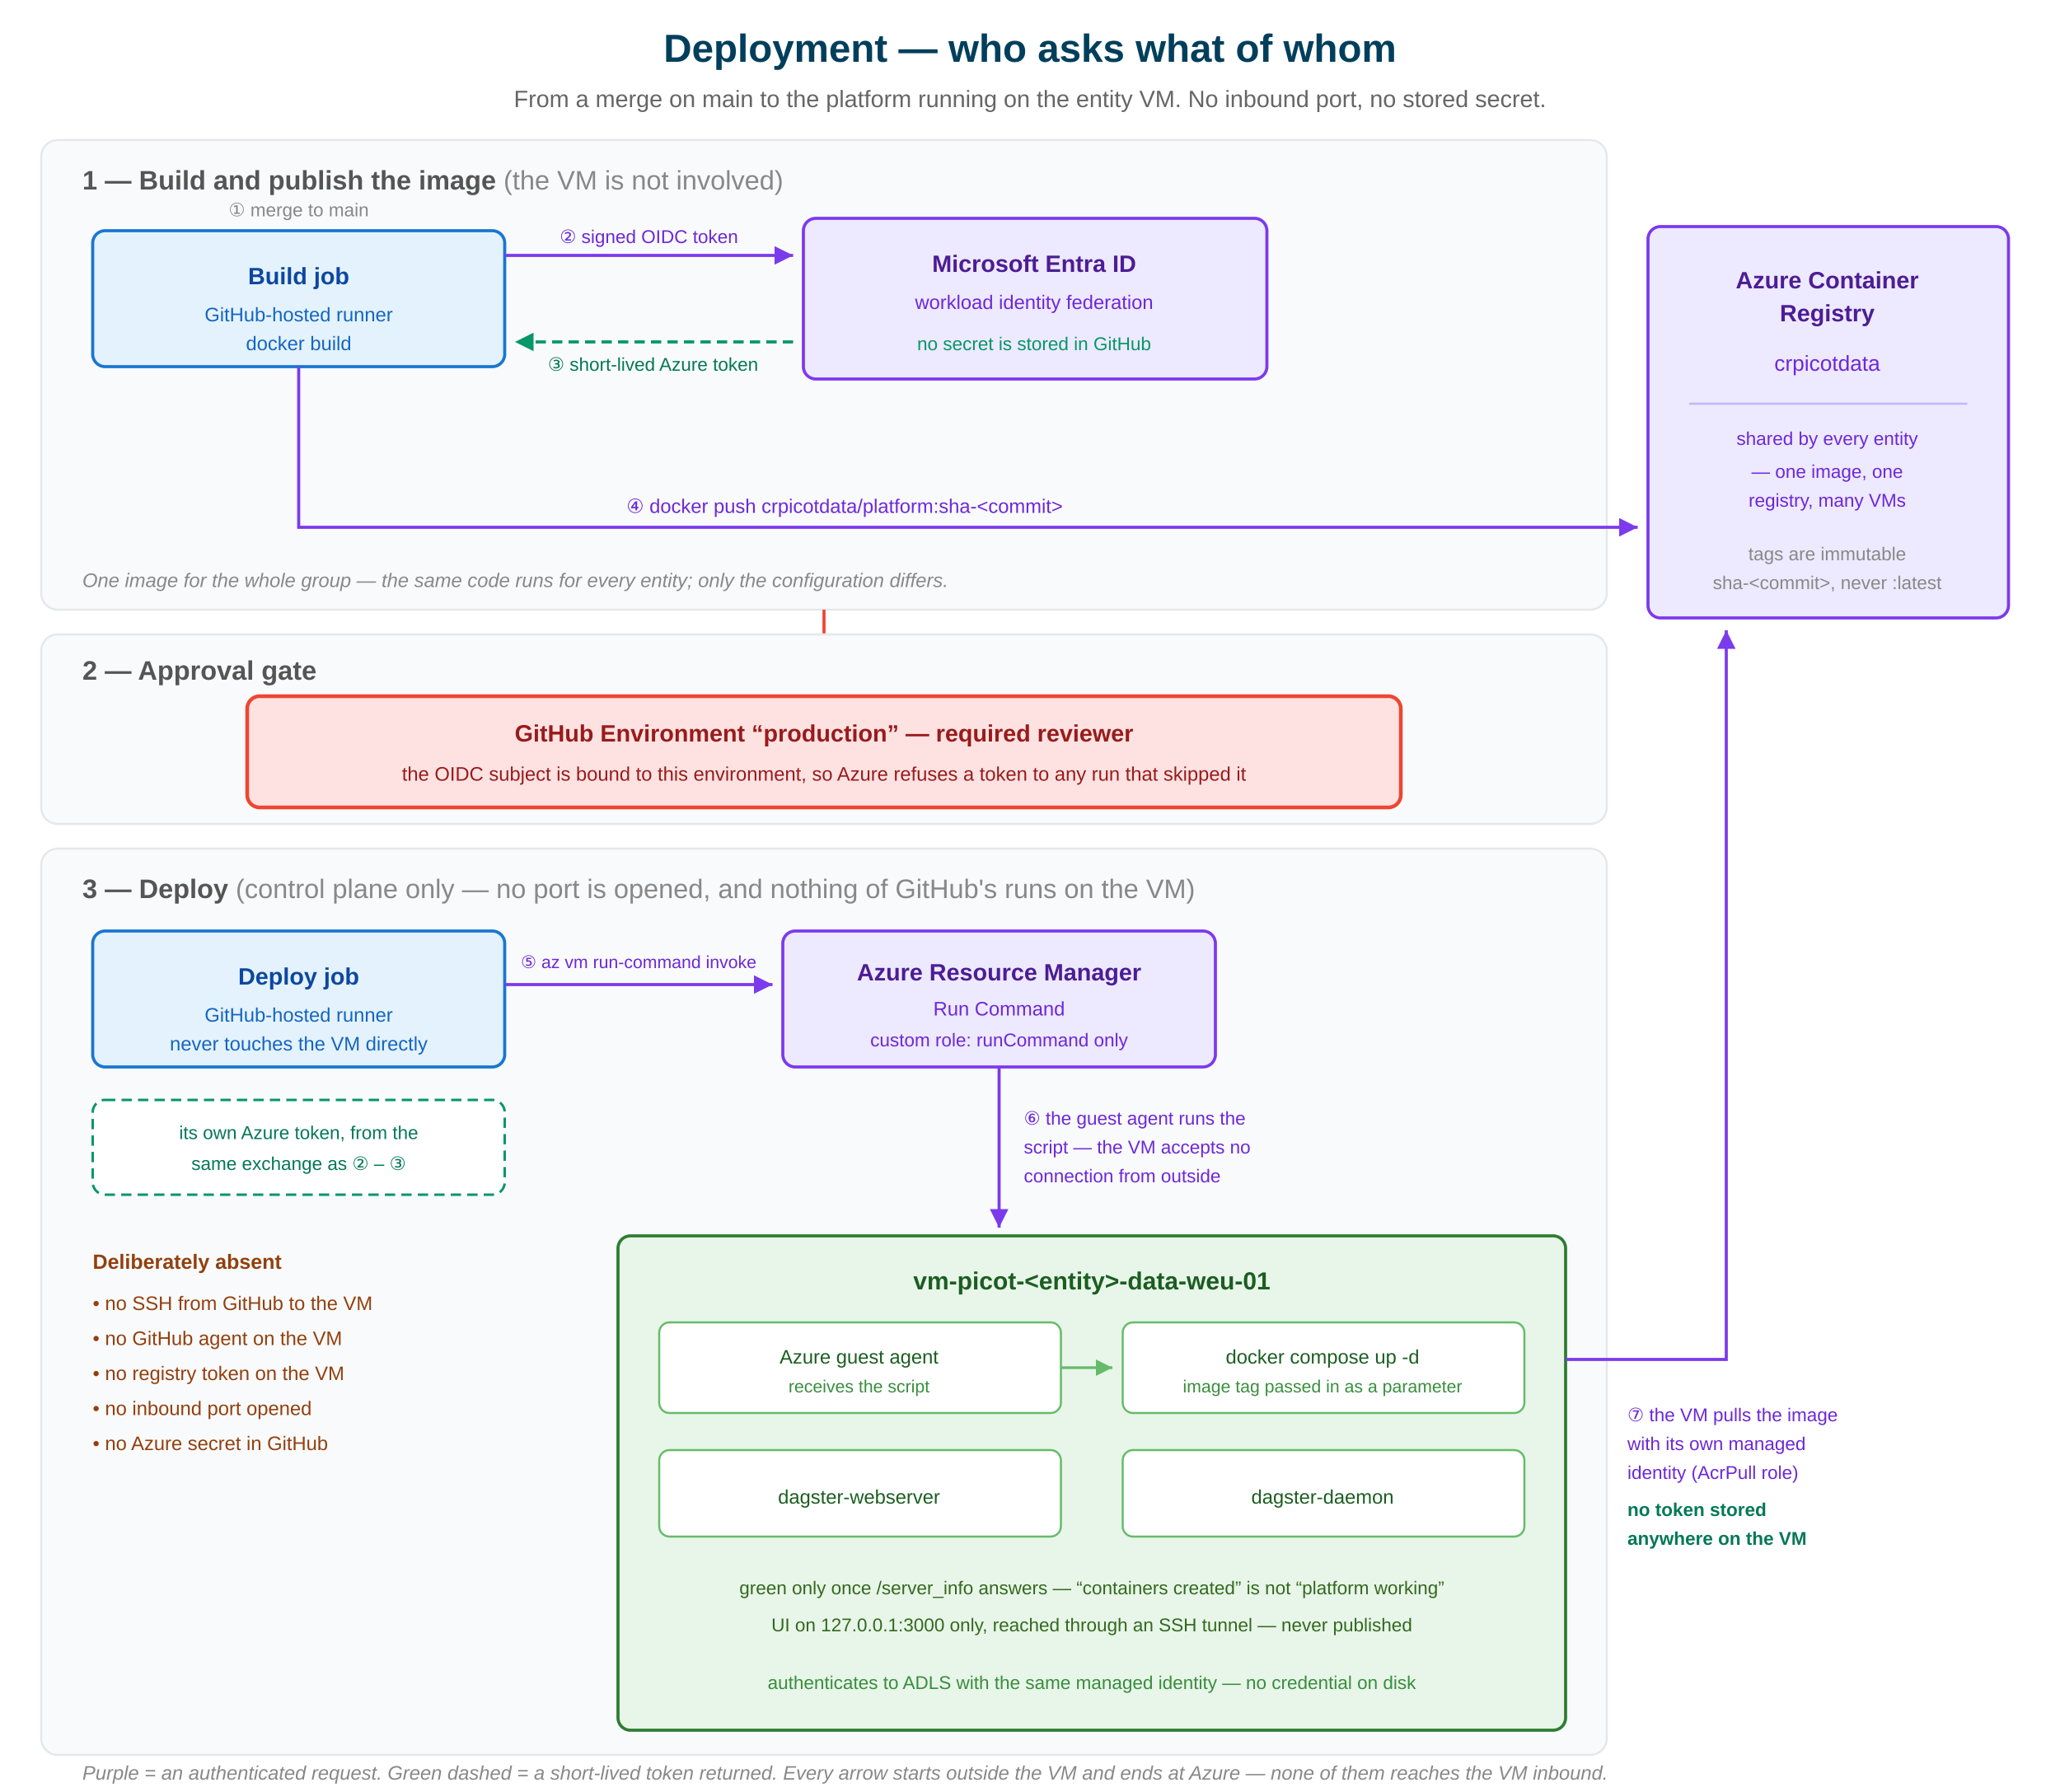
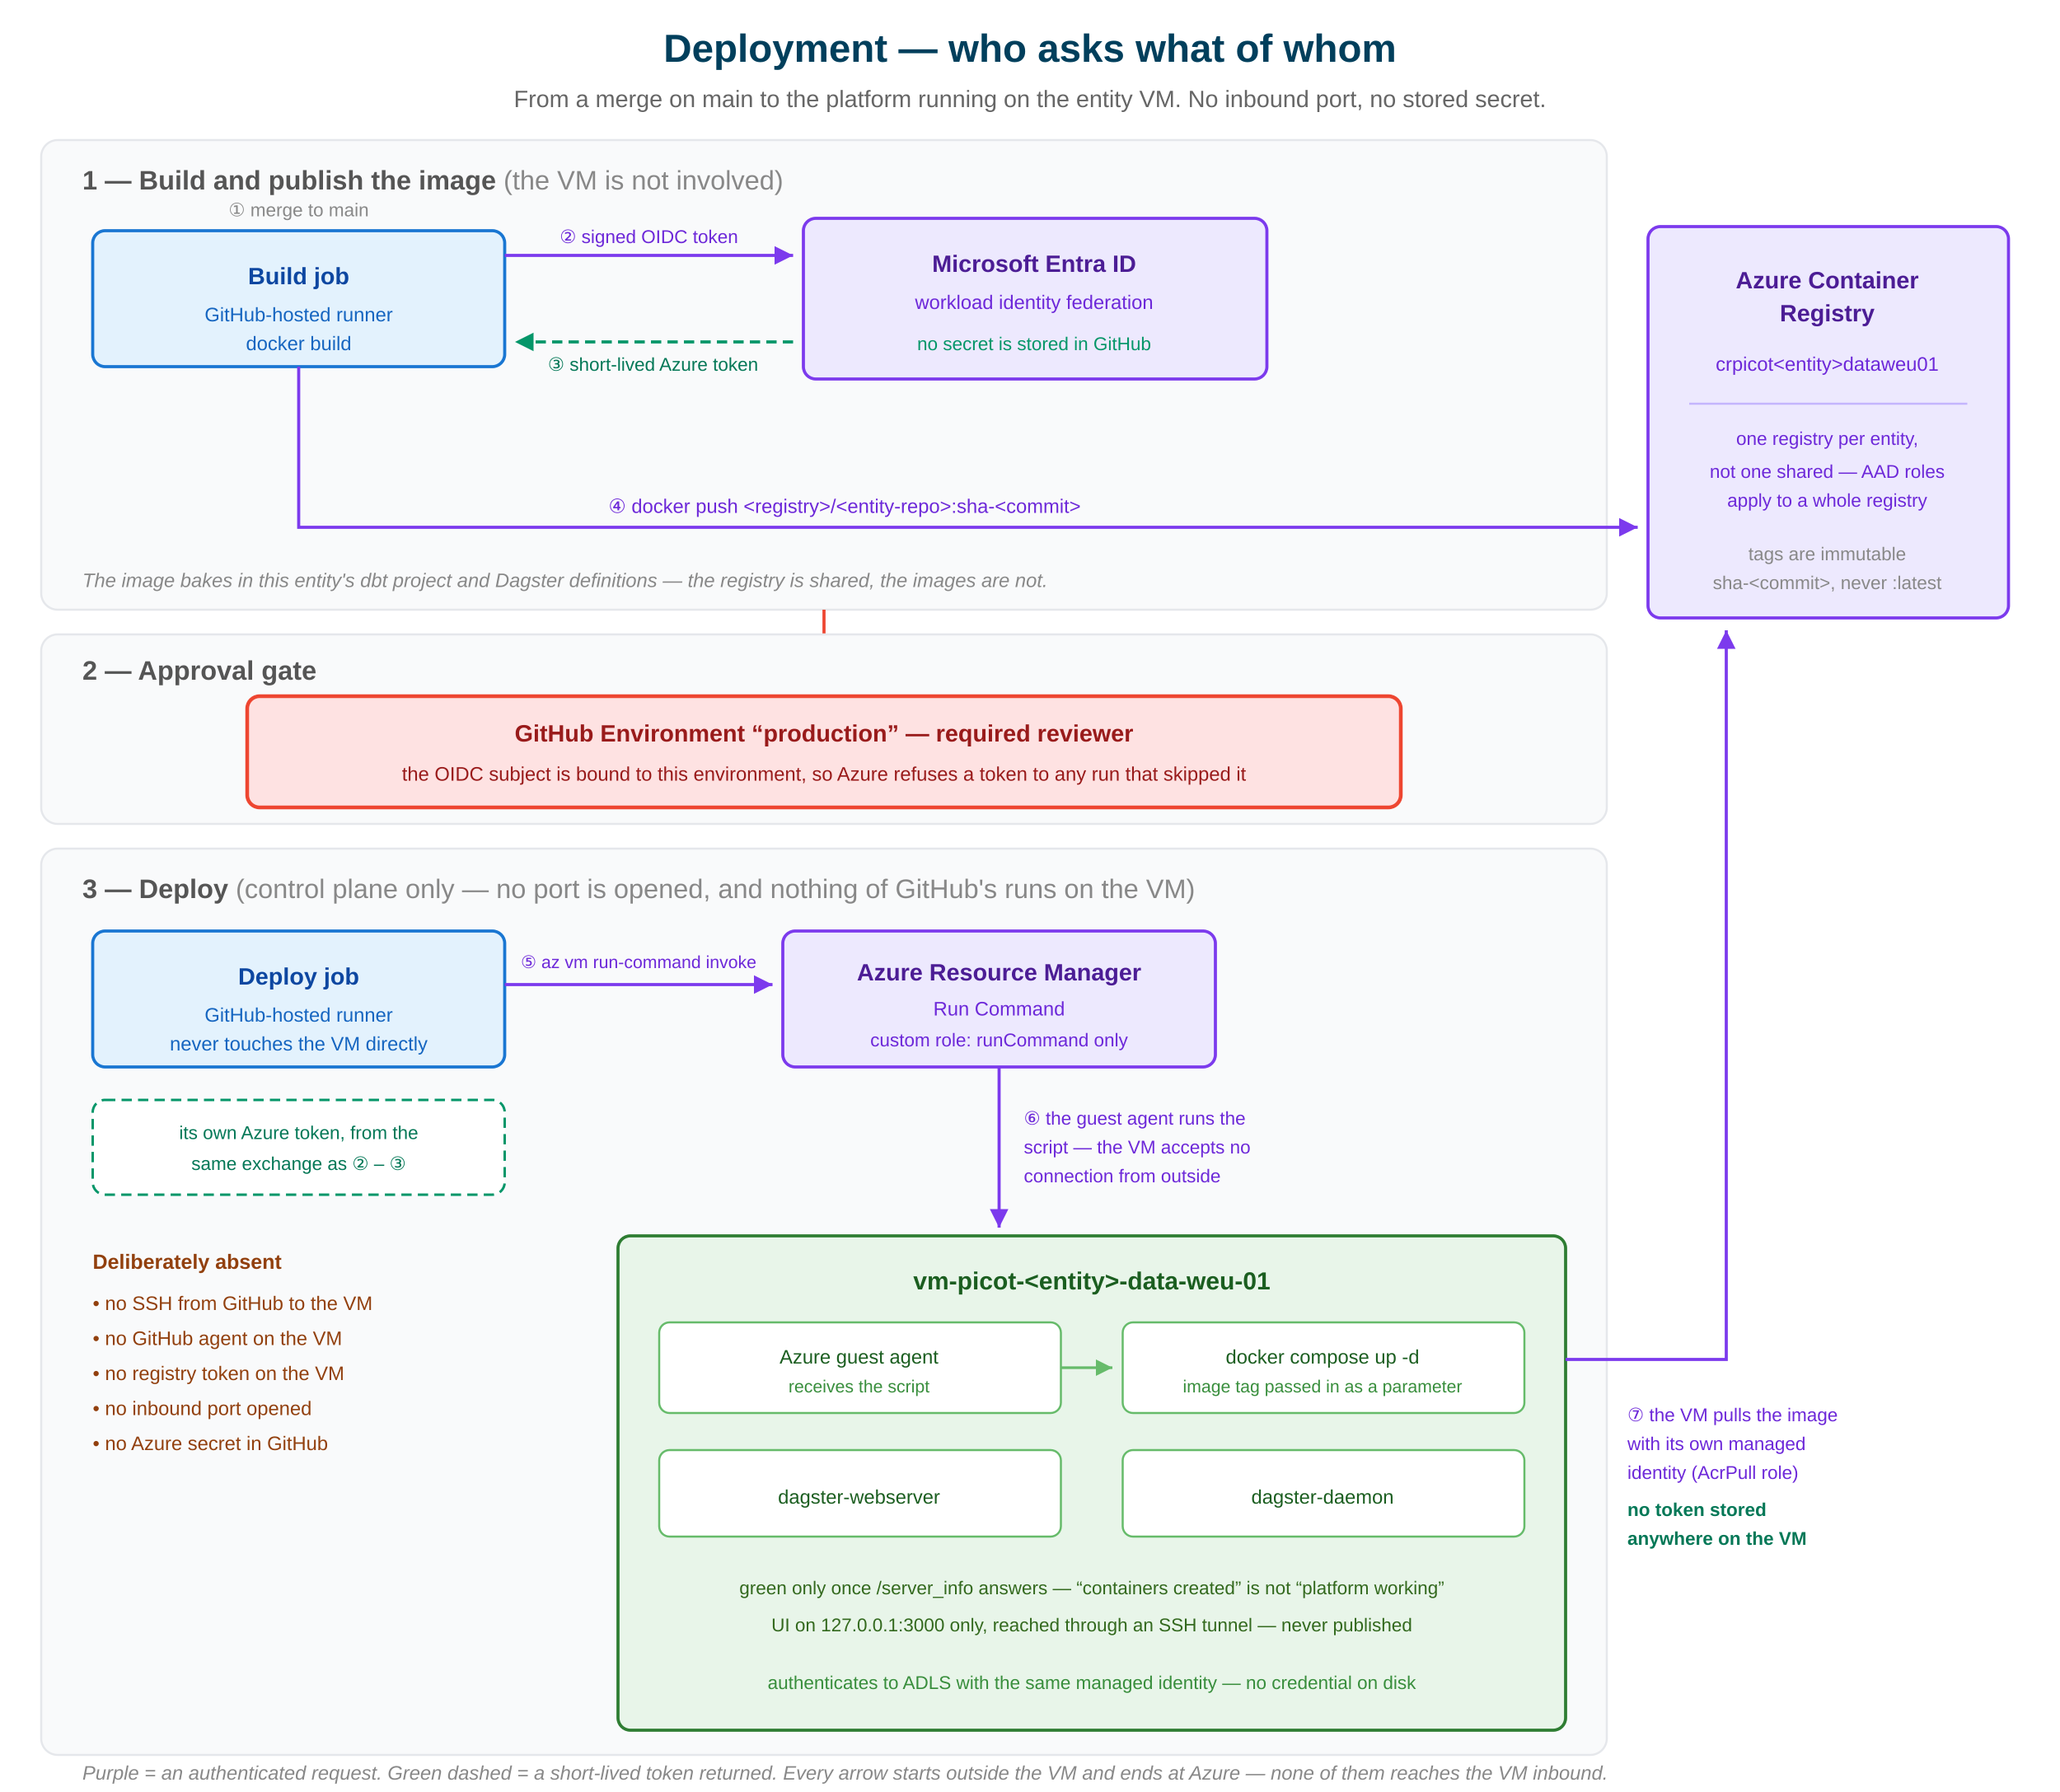
<svg xmlns="http://www.w3.org/2000/svg" viewBox="0 0 1000 870" font-family="Segoe UI, Arial, sans-serif" class="dp-diagram" role="img" aria-label="How a merge reaches the entity VM: GitHub Actions obtains a short-lived Azure token via OIDC, pushes the image to the shared container registry, waits for approval on the production environment, then asks Azure Run Command to have the VM's guest agent pull the image with its own managed identity and restart the stack. No inbound port and no stored secret.">
  <rect width="1000" height="870" fill="#ffffff" />
  <defs>
    <marker id="dep-arrow" markerWidth="11" markerHeight="11" refX="9" refY="5.5" orient="auto" markerUnits="userSpaceOnUse">
      <path d="M0,1 L9,5.5 L0,10 z" fill="#7c3aed" />
    </marker>
    <marker id="dep-arrow-token" markerWidth="11" markerHeight="11" refX="9" refY="5.5" orient="auto" markerUnits="userSpaceOnUse">
      <path d="M0,1 L9,5.5 L0,10 z" fill="#059669" />
    </marker>
    <marker id="dep-arrow-gate" markerWidth="11" markerHeight="11" refX="9" refY="5.5" orient="auto" markerUnits="userSpaceOnUse">
      <path d="M0,1 L9,5.5 L0,10 z" fill="#ee4631" />
    </marker>
    <marker id="dep-arrow-vm" markerWidth="10" markerHeight="10" refX="8" refY="5" orient="auto" markerUnits="userSpaceOnUse">
      <path d="M0,1 L8,5 L0,9 z" fill="#66bb6a" />
    </marker>
  </defs>
  <text x="500" y="30" font-size="19" font-weight="bold" text-anchor="middle" fill="#003f5c">Deployment — who asks what of whom</text>
  <text x="500" y="52" font-size="11.5" text-anchor="middle" fill="#666">From a merge on main to the platform running on the entity VM. No inbound port, no stored secret.</text>
  <g class="dp-node" data-href="https://github.com/picot-data/data-platform-standards/blob/main/adr/0012-oidc-run-command-deployment.md">
    <rect x="800" y="110" width="175" height="190" rx="6" fill="#ede9fe" stroke="#7c3aed" stroke-width="1.5" />
    <text x="887" y="140" font-size="11.5" font-weight="bold" text-anchor="middle" fill="#4c1d95">Azure Container</text>
    <text x="887" y="156" font-size="11.5" font-weight="bold" text-anchor="middle" fill="#4c1d95">Registry</text>
-     <text x="887" y="180" font-size="10.5" text-anchor="middle" fill="#6d28d9">crpicotdata</text>
+     <text x="887" y="180" font-size="9.5" text-anchor="middle" fill="#6d28d9">crpicot&lt;entity&gt;dataweu01</text>
    <line x1="820" y1="196" x2="955" y2="196" stroke="#c4b5fd" />
-     <text x="887" y="216" font-size="9" text-anchor="middle" fill="#6d28d9">shared by every entity</text>
-     <text x="887" y="232" font-size="9" text-anchor="middle" fill="#6d28d9">— one image, one</text>
-     <text x="887" y="246" font-size="9" text-anchor="middle" fill="#6d28d9">registry, many VMs</text>
+     <text x="887" y="216" font-size="9" text-anchor="middle" fill="#6d28d9">one registry per entity,</text>
+     <text x="887" y="232" font-size="9" text-anchor="middle" fill="#6d28d9">not one shared — AAD roles</text>
+     <text x="887" y="246" font-size="9" text-anchor="middle" fill="#6d28d9">apply to a whole registry</text>
    <text x="887" y="272" font-size="9" text-anchor="middle" fill="#888">tags are immutable</text>
    <text x="887" y="286" font-size="9" text-anchor="middle" fill="#888">sha-&lt;commit&gt;, never :latest</text>
  </g>
  <rect x="20" y="68" width="760" height="228" rx="8" fill="#f9fafb" stroke="#e5e7eb" />
  <text x="40" y="92" font-size="13" font-weight="bold" fill="#555">1 — Build and publish the image <tspan font-weight="normal" fill="#888">(the VM is not involved)</tspan>
  </text>
  <g class="dp-node" data-href="repositories-and-delivery.md#deployment">
    <rect x="45" y="112" width="200" height="66" rx="6" fill="#e3f2fd" stroke="#1976d2" stroke-width="1.5" />
    <text x="145" y="138" font-size="11.5" font-weight="bold" text-anchor="middle" fill="#0d47a1">Build job</text>
    <text x="145" y="156" font-size="9.5" text-anchor="middle" fill="#1565c0">GitHub-hosted runner</text>
    <text x="145" y="170" font-size="9.5" text-anchor="middle" fill="#1565c0">docker build</text>
  </g>
  <g class="dp-node" data-href="https://github.com/picot-data/data-platform-standards/blob/main/adr/0012-oidc-run-command-deployment.md">
    <rect x="390" y="106" width="225" height="78" rx="6" fill="#ede9fe" stroke="#7c3aed" stroke-width="1.5" />
    <text x="502" y="132" font-size="11.5" font-weight="bold" text-anchor="middle" fill="#4c1d95">Microsoft Entra ID</text>
    <text x="502" y="150" font-size="9.5" text-anchor="middle" fill="#6d28d9">workload identity federation</text>
    <text x="502" y="170" font-size="9" text-anchor="middle" fill="#059669">no secret is stored in GitHub</text>
  </g>
  <path d="M245,124 H385" fill="none" stroke="#7c3aed" stroke-width="1.5" marker-end="url(#dep-arrow)" />
  <text x="315" y="118" font-size="9" text-anchor="middle" fill="#6d28d9">② signed OIDC token</text>
  <path d="M385,166 H250" fill="none" stroke="#059669" stroke-width="1.5" stroke-dasharray="5,3" marker-end="url(#dep-arrow-token)" />
  <text x="317" y="180" font-size="9" text-anchor="middle" fill="#047857">③ short-lived Azure token</text>
  <text x="145" y="105" font-size="9" text-anchor="middle" fill="#888">① merge to main</text>
  <path d="M145,178 V256 H795" fill="none" stroke="#7c3aed" stroke-width="1.5" marker-end="url(#dep-arrow)" />
-   <text x="410" y="249" font-size="9.5" text-anchor="middle" fill="#6d28d9">④ docker push crpicotdata/platform:sha-&lt;commit&gt;</text>
-   <text x="40" y="285" font-size="9.5" font-style="italic" fill="#888">One image for the whole group — the same code runs for every entity; only the configuration differs.</text>
+   <text x="410" y="249" font-size="9.5" text-anchor="middle" fill="#6d28d9">④ docker push &lt;registry&gt;/&lt;entity-repo&gt;:sha-&lt;commit&gt;</text>
+   <text x="40" y="285" font-size="9.5" font-style="italic" fill="#888">The image bakes in this entity's dbt project and Dagster definitions — the registry is shared, the images are not.</text>
  <path d="M400,296 V332" fill="none" stroke="#ee4631" stroke-width="1.5" marker-end="url(#dep-arrow-gate)" />
  <rect x="20" y="308" width="760" height="92" rx="8" fill="#f9fafb" stroke="#e5e7eb" />
  <text x="40" y="330" font-size="13" font-weight="bold" fill="#555">2 — Approval gate</text>
  <g class="dp-node" data-href="https://github.com/picot-data/data-platform-standards/blob/main/adr/0012-oidc-run-command-deployment.md">
    <rect x="120" y="338" width="560" height="54" rx="6" fill="#fee2e2" stroke="#ee4631" stroke-width="1.8" />
    <text x="400" y="360" font-size="11.5" font-weight="bold" text-anchor="middle" fill="#991b1b">GitHub Environment “production” — required reviewer</text>
    <text x="400" y="379" font-size="9.5" text-anchor="middle" fill="#991b1b">the OIDC subject is bound to this environment, so Azure refuses a token to any run that skipped it</text>
  </g>
  <rect x="20" y="412" width="760" height="440" rx="8" fill="#f9fafb" stroke="#e5e7eb" />
  <text x="40" y="436" font-size="13" font-weight="bold" fill="#555">3 — Deploy <tspan font-weight="normal" fill="#888">(control plane only — no port is opened, and nothing of GitHub's runs on the VM)</tspan>
  </text>
  <g class="dp-node" data-href="repositories-and-delivery.md#deployment">
    <rect x="45" y="452" width="200" height="66" rx="6" fill="#e3f2fd" stroke="#1976d2" stroke-width="1.5" />
    <text x="145" y="478" font-size="11.5" font-weight="bold" text-anchor="middle" fill="#0d47a1">Deploy job</text>
    <text x="145" y="496" font-size="9.5" text-anchor="middle" fill="#1565c0">GitHub-hosted runner</text>
    <text x="145" y="510" font-size="9.5" text-anchor="middle" fill="#1565c0">never touches the VM directly</text>
  </g>
  <rect x="45" y="534" width="200" height="46" rx="6" fill="#ffffff" stroke="#059669" stroke-width="1.2" stroke-dasharray="5,3" />
  <text x="145" y="553" font-size="9" text-anchor="middle" fill="#047857">its own Azure token, from the</text>
  <text x="145" y="568" font-size="9" text-anchor="middle" fill="#047857">same exchange as ② – ③</text>
  <text x="45" y="616" font-size="10" font-weight="bold" fill="#92400e">Deliberately absent</text>
  <text x="45" y="636" font-size="9.5" fill="#92400e">• no SSH from GitHub to the VM</text>
  <text x="45" y="653" font-size="9.5" fill="#92400e">• no GitHub agent on the VM</text>
  <text x="45" y="670" font-size="9.5" fill="#92400e">• no registry token on the VM</text>
  <text x="45" y="687" font-size="9.5" fill="#92400e">• no inbound port opened</text>
  <text x="45" y="704" font-size="9.5" fill="#92400e">• no Azure secret in GitHub</text>
  <g class="dp-node" data-href="https://github.com/picot-data/data-platform-standards/blob/main/adr/0012-oidc-run-command-deployment.md">
    <rect x="380" y="452" width="210" height="66" rx="6" fill="#ede9fe" stroke="#7c3aed" stroke-width="1.5" />
    <text x="485" y="476" font-size="11.5" font-weight="bold" text-anchor="middle" fill="#4c1d95">Azure Resource Manager</text>
    <text x="485" y="493" font-size="9.5" text-anchor="middle" fill="#6d28d9">Run Command</text>
    <text x="485" y="508" font-size="9" text-anchor="middle" fill="#6d28d9">custom role: runCommand only</text>
  </g>
  <path d="M245,478 H375" fill="none" stroke="#7c3aed" stroke-width="1.5" marker-end="url(#dep-arrow)" />
  <text x="310" y="470" font-size="8.5" text-anchor="middle" fill="#6d28d9">⑤ az vm run-command invoke</text>
  <path d="M485,518 V596" fill="none" stroke="#7c3aed" stroke-width="1.5" marker-end="url(#dep-arrow)" />
  <text x="497" y="546" font-size="9" fill="#6d28d9">⑥ the guest agent runs the</text>
  <text x="497" y="560" font-size="9" fill="#6d28d9">script — the VM accepts no</text>
  <text x="497" y="574" font-size="9" fill="#6d28d9">connection from outside</text>
  <g class="dp-node" data-href="platform-overview.md">
    <rect x="300" y="600" width="460" height="240" rx="6" fill="#e8f5e9" stroke="#2e7d32" stroke-width="1.5" />
    <text x="530" y="626" font-size="12" font-weight="bold" text-anchor="middle" fill="#1b5e20">vm-picot-&lt;entity&gt;-data-weu-01</text>
    <rect x="320" y="642" width="195" height="44" rx="5" fill="#ffffff" stroke="#66bb6a" />
    <text x="417" y="662" font-size="9.5" text-anchor="middle" fill="#1b5e20">Azure guest agent</text>
    <text x="417" y="676" font-size="8.5" text-anchor="middle" fill="#388e3c">receives the script</text>
    <rect x="545" y="642" width="195" height="44" rx="5" fill="#ffffff" stroke="#66bb6a" />
    <text x="642" y="662" font-size="9.5" text-anchor="middle" fill="#1b5e20">docker compose up -d</text>
    <text x="642" y="676" font-size="8.5" text-anchor="middle" fill="#388e3c">image tag passed in as a parameter</text>
    <path d="M515,664 H540" fill="none" stroke="#66bb6a" stroke-width="1.3" marker-end="url(#dep-arrow-vm)" />
    <rect x="320" y="704" width="195" height="42" rx="5" fill="#ffffff" stroke="#66bb6a" />
    <text x="417" y="730" font-size="9.5" text-anchor="middle" fill="#1b5e20">dagster-webserver</text>
    <rect x="545" y="704" width="195" height="42" rx="5" fill="#ffffff" stroke="#66bb6a" />
    <text x="642" y="730" font-size="9.5" text-anchor="middle" fill="#1b5e20">dagster-daemon</text>
    <text x="530" y="774" font-size="9" text-anchor="middle" fill="#33691e">green only once /server_info answers — “containers created” is not “platform working”</text>
    <text x="530" y="792" font-size="9" text-anchor="middle" fill="#33691e">UI on 127.0.0.1:3000 only, reached through an SSH tunnel — never published</text>
    <text x="530" y="820" font-size="9" text-anchor="middle" fill="#388e3c">authenticates to ADLS with the same managed identity — no credential on disk</text>
  </g>
  <path d="M760,660 H838 V306" fill="none" stroke="#7c3aed" stroke-width="1.5" marker-end="url(#dep-arrow)" />
  <text x="790" y="690" font-size="9" fill="#6d28d9">⑦ the VM pulls the image</text>
  <text x="790" y="704" font-size="9" fill="#6d28d9">with its own managed</text>
  <text x="790" y="718" font-size="9" fill="#6d28d9">identity (AcrPull role)</text>
  <text x="790" y="736" font-size="9" font-weight="bold" fill="#047857">no token stored</text>
  <text x="790" y="750" font-size="9" font-weight="bold" fill="#047857">anywhere on the VM</text>
  <text x="40" y="864" font-size="9.5" font-style="italic" fill="#888">Purple = an authenticated request. Green dashed = a short-lived token returned. Every arrow starts outside the VM and ends at Azure — none of them reaches the VM inbound.</text>
</svg>
